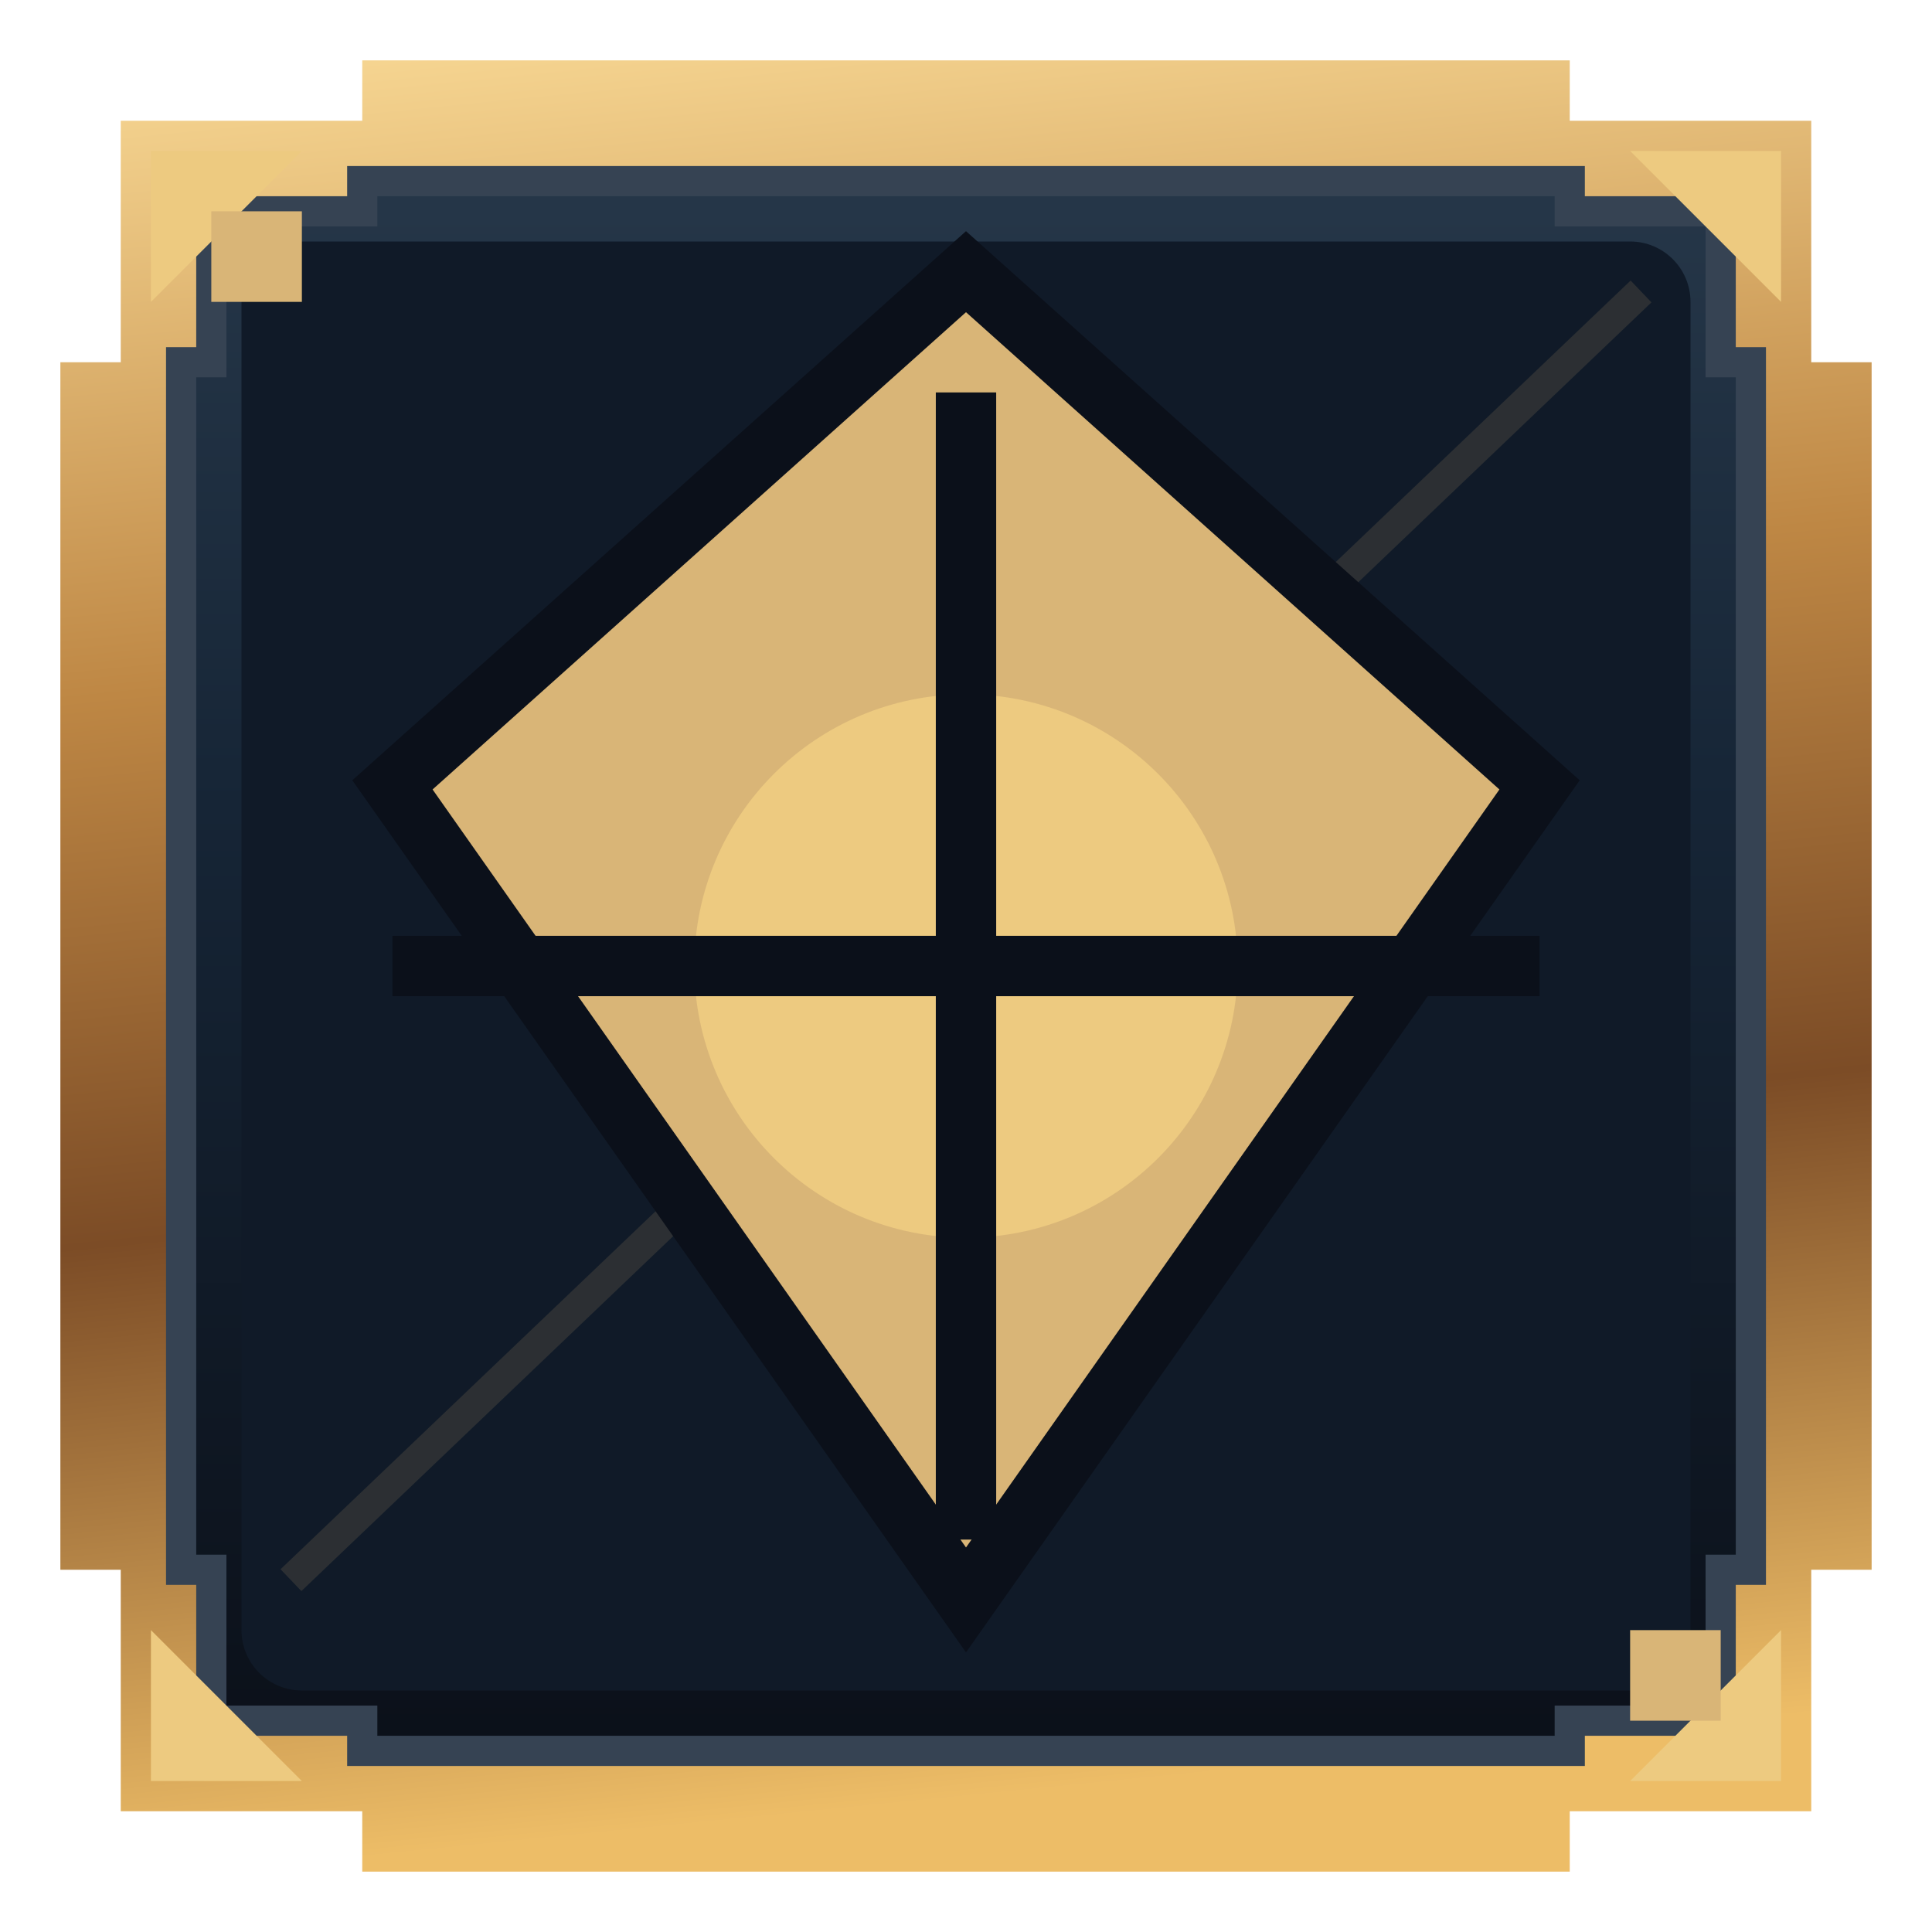
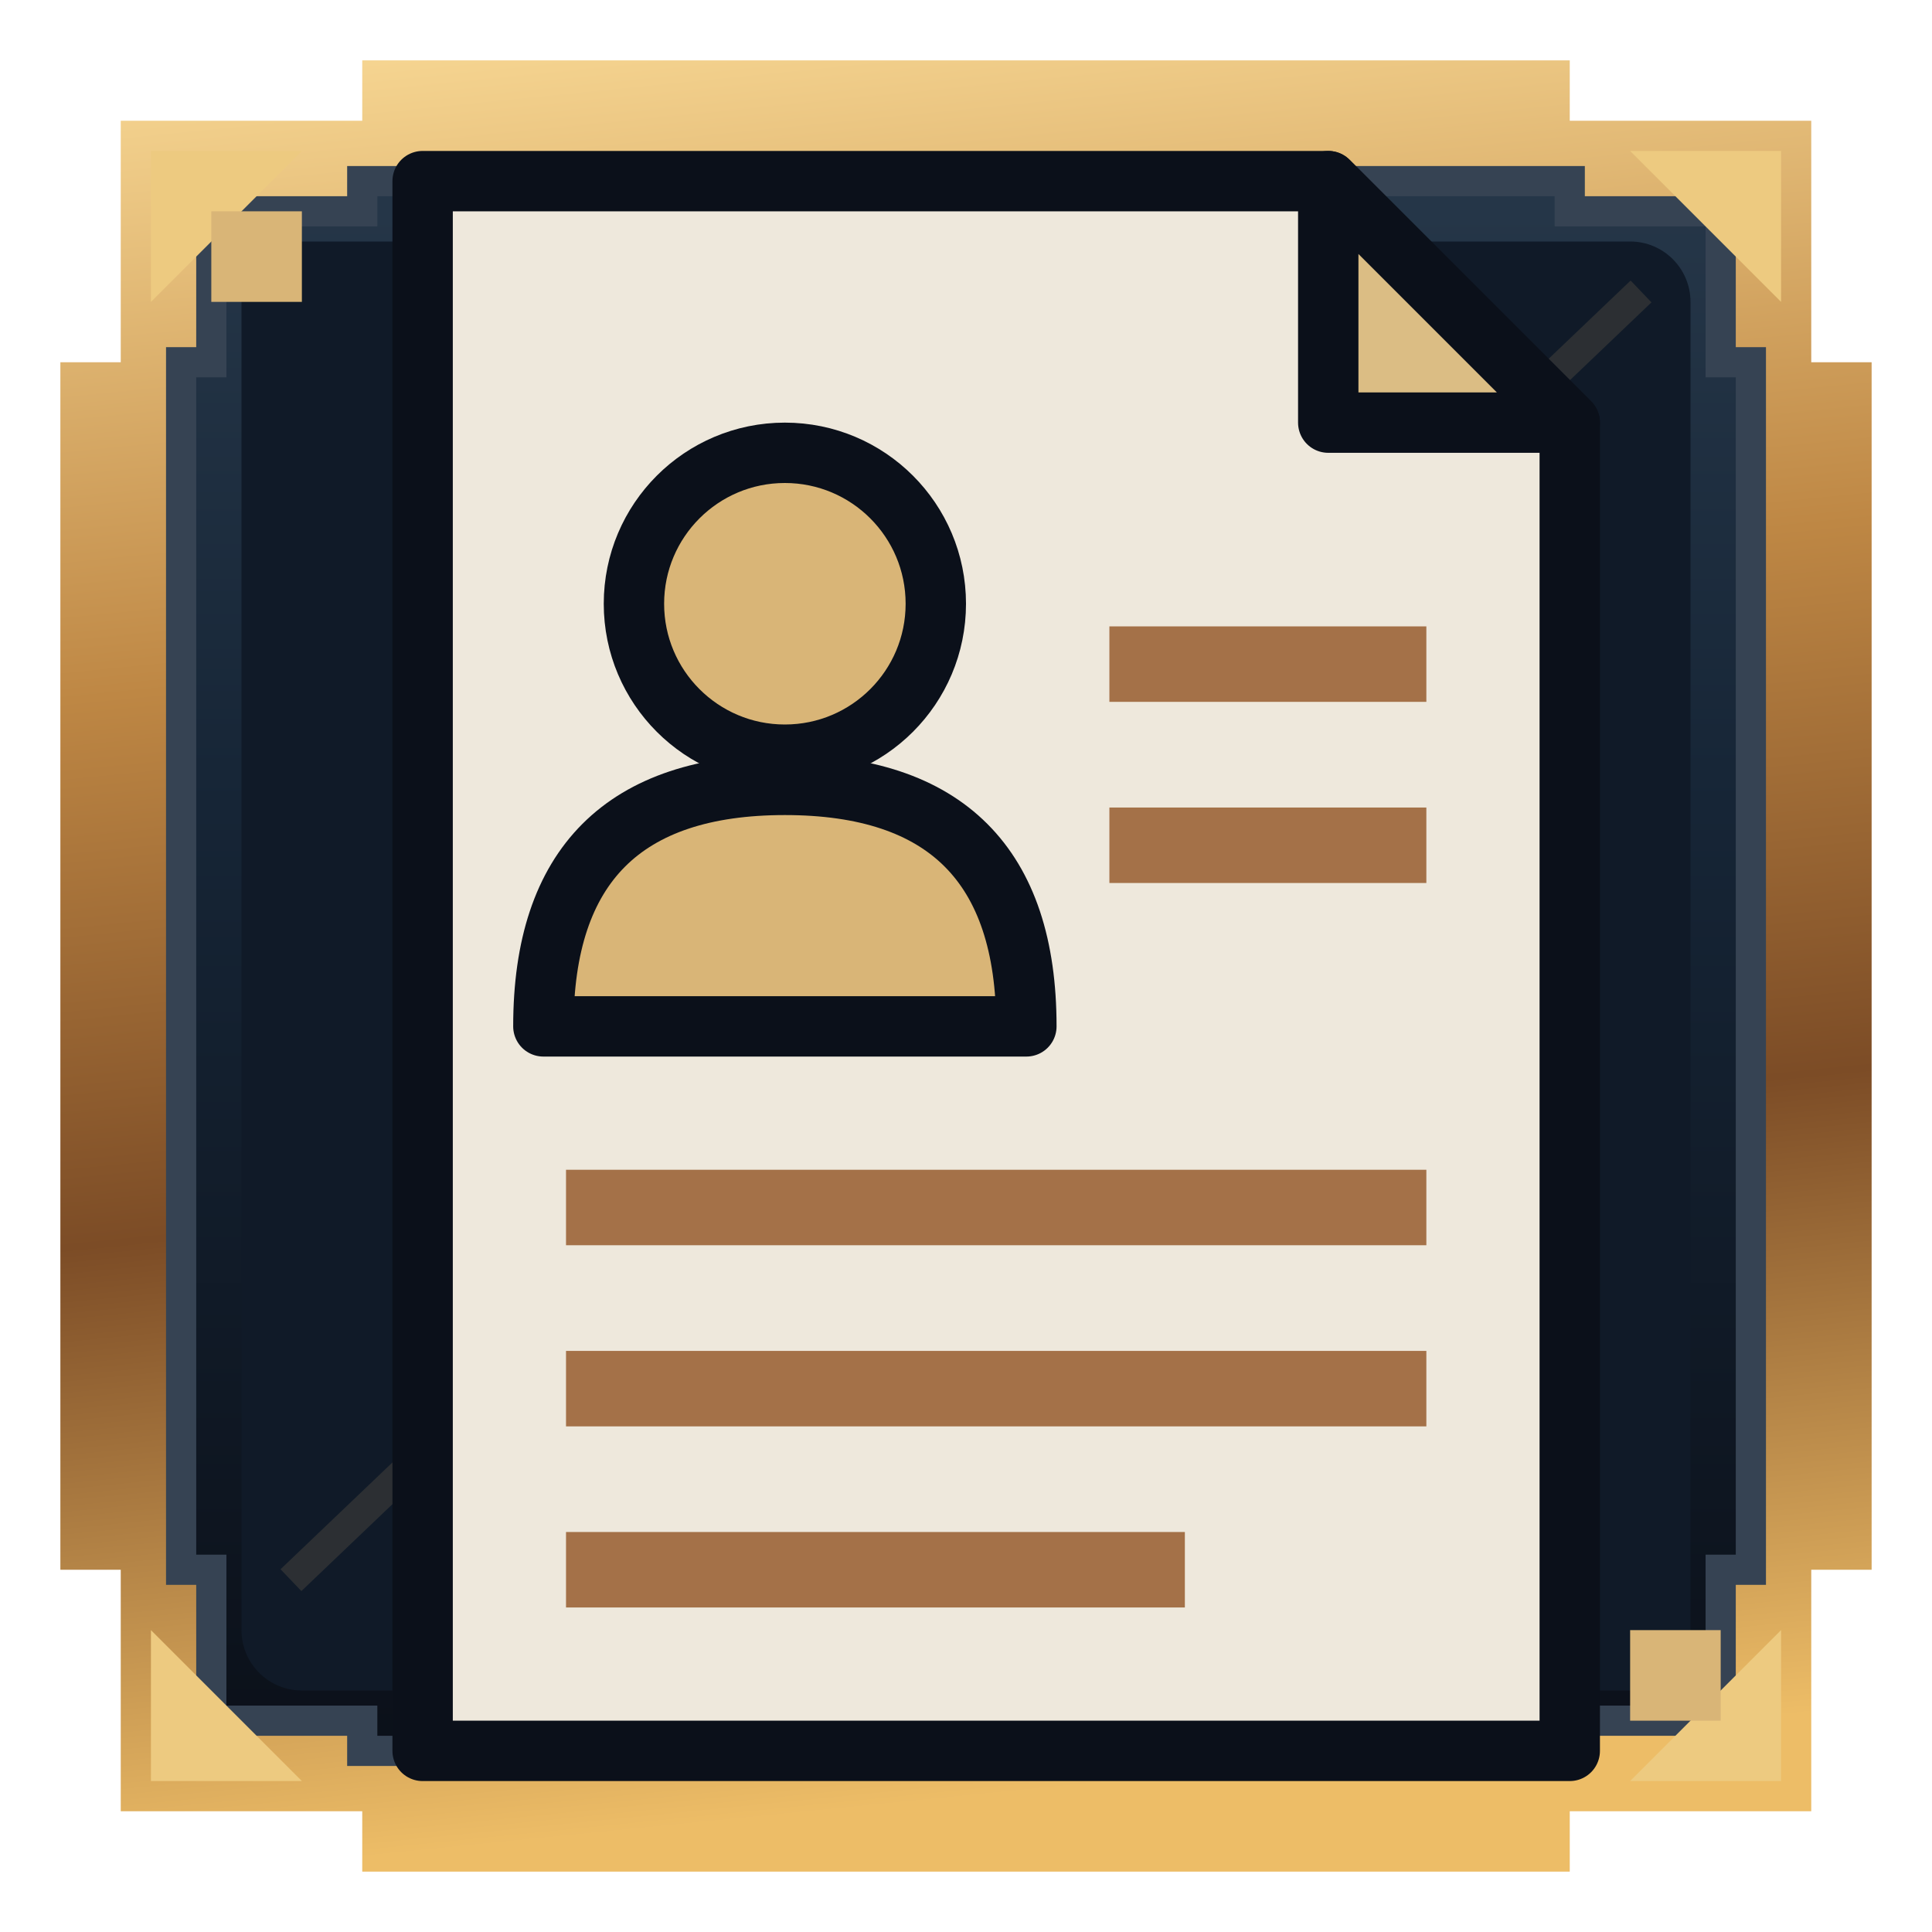
<svg xmlns="http://www.w3.org/2000/svg" width="64" height="64" viewBox="0 0 64 64">
  <defs>
    <linearGradient id="metal" x1="0" y1="0" x2="0.1" y2="1">
      <stop stop-color="#f8d894" />
      <stop offset=".35" stop-color="#be8744" />
      <stop offset=".65" stop-color="#7c4c26" />
      <stop offset="1" stop-color="#edbd67" />
    </linearGradient>
    <linearGradient id="night" x1="0" y1="0" x2="0" y2="1">
      <stop stop-color="#263749" />
      <stop offset=".4" stop-color="#162536" />
      <stop offset="1" stop-color="#0b1019" />
-     </linearGradient>
-     <linearGradient id="steel" x1="0" y1="0" x2="0" y2="1">
-       <stop stop-color="#657489" />
-       <stop offset=".5" stop-color="#2e3b4e" />
-       <stop offset="1" stop-color="#151b29" />
-     </linearGradient>
-     <linearGradient id="ember" x1="0" y1="0" x2="0" y2="1">
-       <stop stop-color="#ffc47d" />
-       <stop offset=".45" stop-color="#ef8c36" />
-       <stop offset="1" stop-color="#a84426" />
-     </linearGradient>
-     <linearGradient id="scarlet" x1="0" y1="0" x2="0" y2="1">
-       <stop stop-color="#fb8273" />
-       <stop offset="1" stop-color="#8e2834" />
-     </linearGradient>
-     <linearGradient id="chroma" x1="0" y1="0" x2="0" y2="1">
-       <stop stop-color="#90e8ff" />
-       <stop offset="1" stop-color="#2264bc" />
    </linearGradient>
  </defs>
  <path d="M12 2 H52 V4 H60 V12 H62 V52 H60 V60 H52 V62 H12 V60 H4 V52 H2 V12 H4 V4 H12Z" fill="url(#metal)" stroke="none" stroke-width="1" stroke-linejoin="miter" stroke-linecap="square" />
  <path d="M12 6 H52 V7 H57 V12 H58 V52 H57 V57 H52 V58 H12 V57 H7 V52 H6 V12 H7 V7 H12Z" fill="url(#night)" stroke="none" stroke-width="1" stroke-linejoin="miter" stroke-linecap="square" />
  <path d="M12 6 H52 V7 H57 V12 H58 V52 H57 V57 H52 V58 H12 V57 H7 V52 H6 V12 H7 V7 H12Z" fill="none" stroke="#364353" stroke-width="1" stroke-linejoin="miter" stroke-linecap="square" />
  <polygon points="5,5 10,5 5,10" fill="#edca80" stroke="none" stroke-width="1" stroke-linejoin="miter" />
  <polygon points="59,5 54,5 59,10" fill="#edca80" stroke="none" stroke-width="1" stroke-linejoin="miter" />
  <polygon points="5,59 10,59 5,54" fill="#edca80" stroke="none" stroke-width="1" stroke-linejoin="miter" />
  <polygon points="59,59 54,59 59,54" fill="#edca80" stroke="none" stroke-width="1" stroke-linejoin="miter" />
  <rect x="8" y="8" width="48" height="48" rx="2" fill="#101a28" stroke="none" stroke-width="0" />
  <g opacity=".14">
    <path d="M10 52 L54 10" stroke="#d9b577" stroke-width="1" stroke-linecap="square" />
  </g>
  <g>
-     <g transform="rotate(180 32 32)">
-       <path d="M13 38 L32 11 L51 38 L32 55Z" fill="#d9b577" stroke="#0b101a" stroke-width="2" stroke-linejoin="miter" stroke-linecap="square" />
-       <circle cx="32" cy="32" r="9" fill="#edca80" stroke="none" stroke-width="1" />
-       <path d="M14 32 H50 M32 14 V50" fill="none" stroke="#0b101a" stroke-width="2" stroke-linejoin="miter" stroke-linecap="square" />
-     </g>
+     <path d="M14 6 H44 L52 14 V58 H14Z" fill="#eee8dc" stroke="#0b101a" stroke-width="2" stroke-linejoin="round" />
+     <path d="M44 6 V14 H52Z" fill="#dbbd84" stroke="#0b101a" stroke-width="2" stroke-linejoin="round" />
+     <circle cx="26" cy="20" r="5" fill="#d9b577" stroke="#0b101a" stroke-width="2" />
+     <path d="M18 34 Q18 26 26 26 Q34 26 34 34Z" fill="#d9b577" stroke="#0b101a" stroke-width="2" stroke-linejoin="round" />
+     <path d="M38 22 H46 M38 28 H46 M20 40 H46 M20 46 H46 M20 52 H38" fill="none" stroke="#a47148" stroke-width="2.5" stroke-linecap="square" stroke-linejoin="round" />
  </g>
  <rect x="7" y="7" width="3" height="3" rx="0" fill="#d9b577" stroke="none" stroke-width="1" />
  <rect x="54" y="54" width="3" height="3" rx="0" fill="#d9b577" stroke="none" stroke-width="1" />
</svg>
